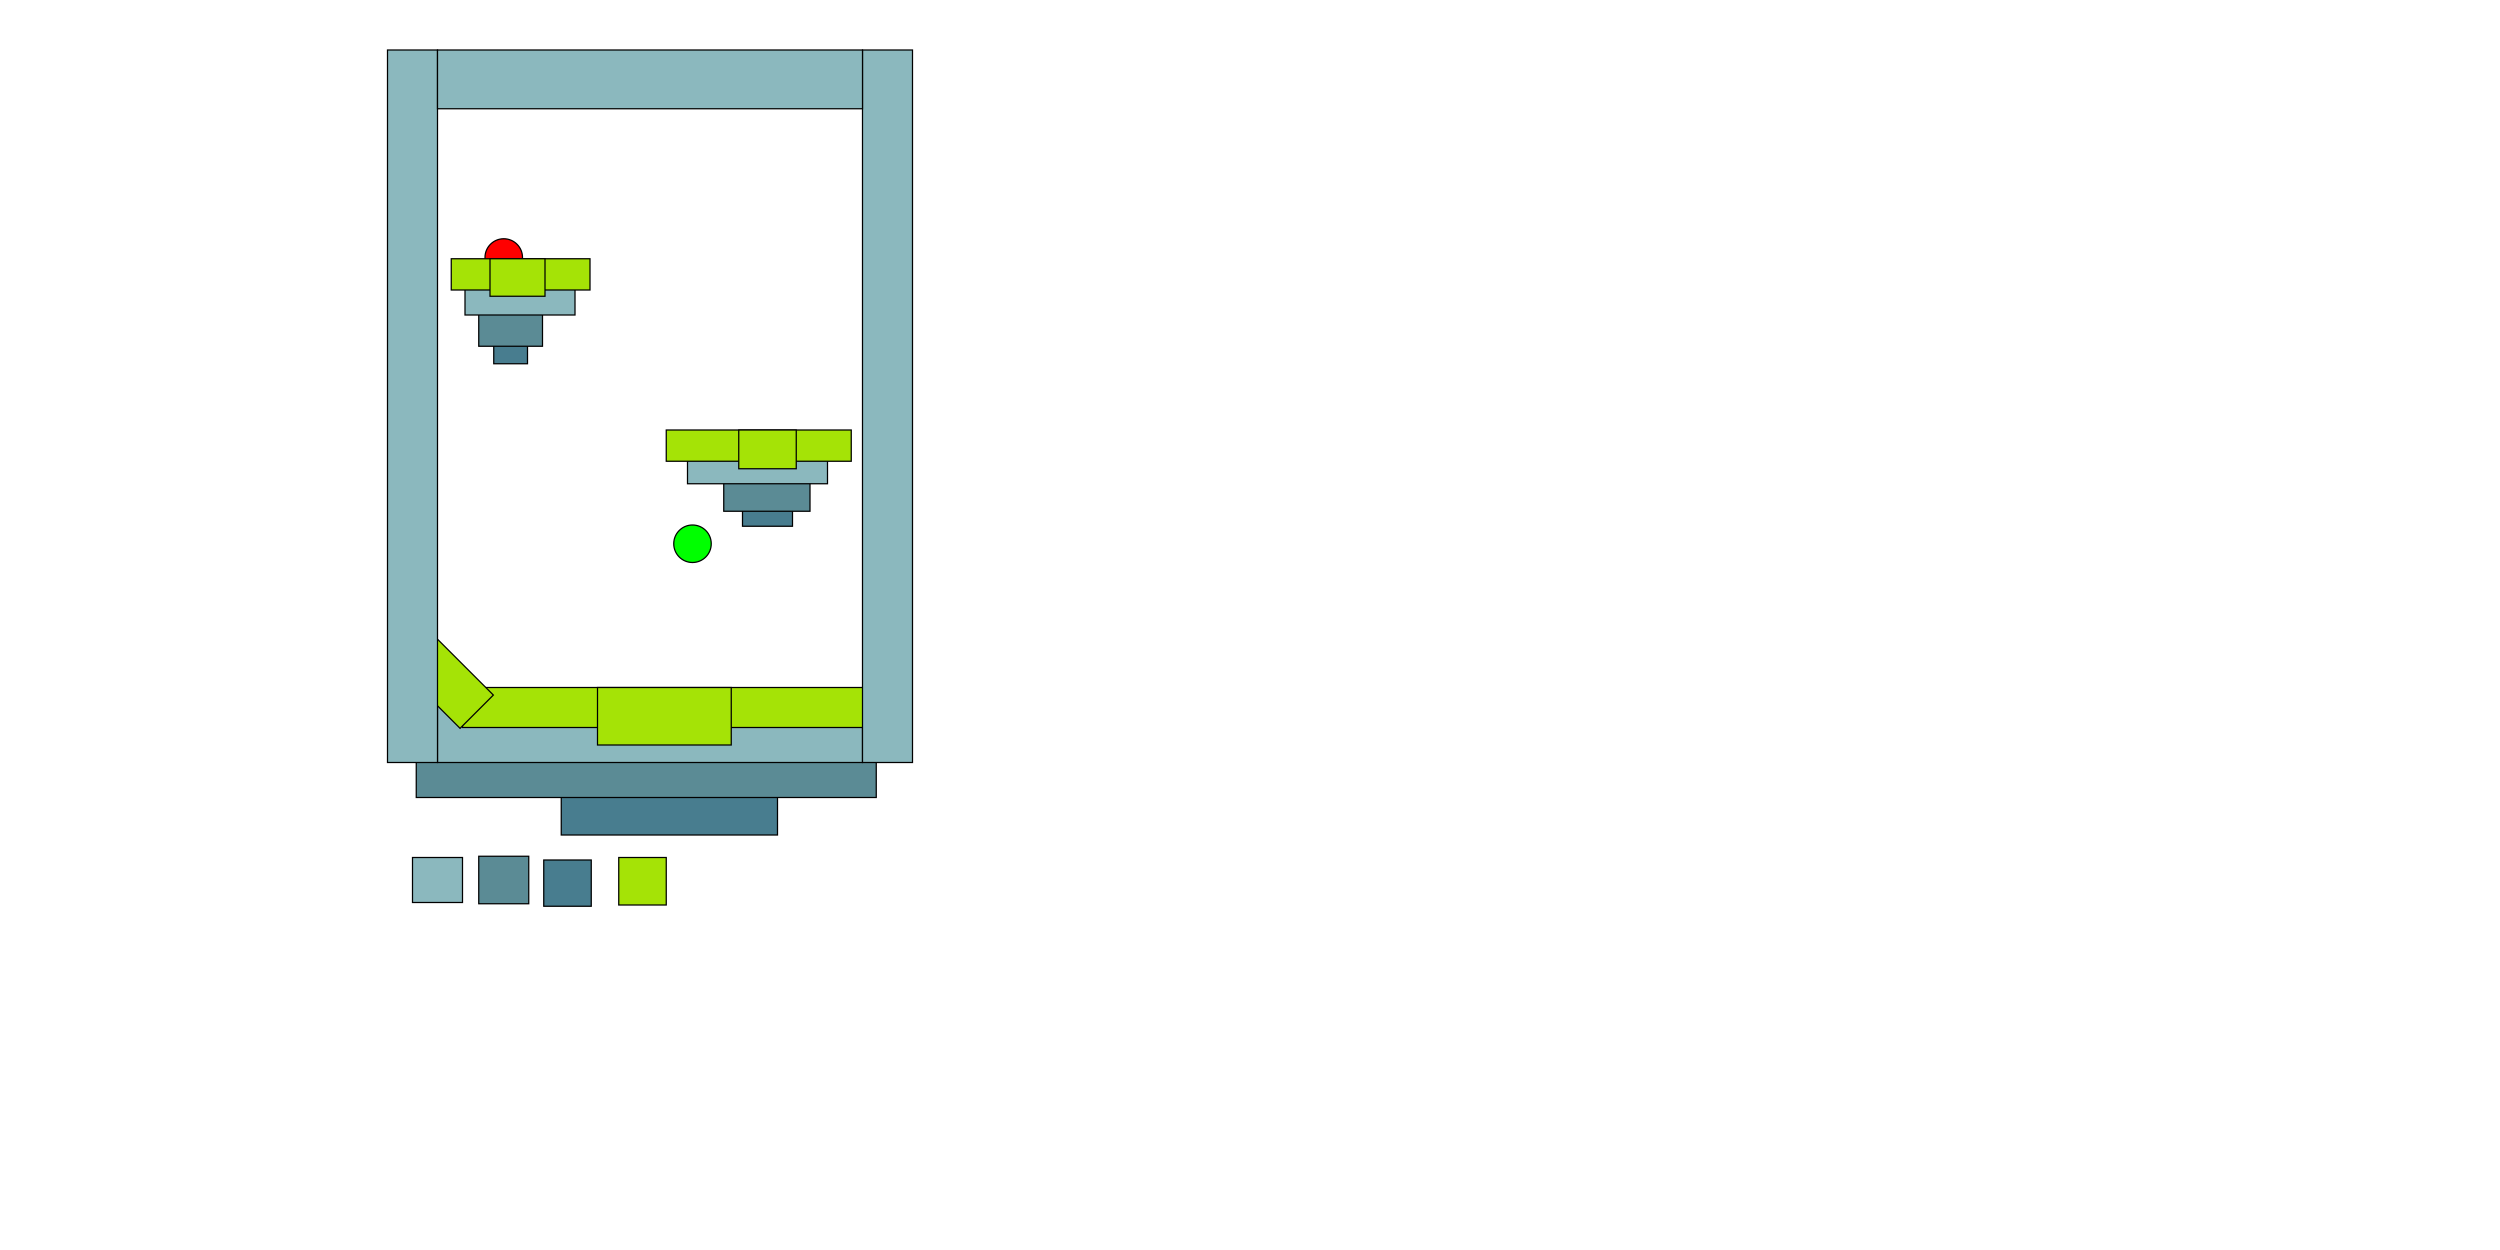
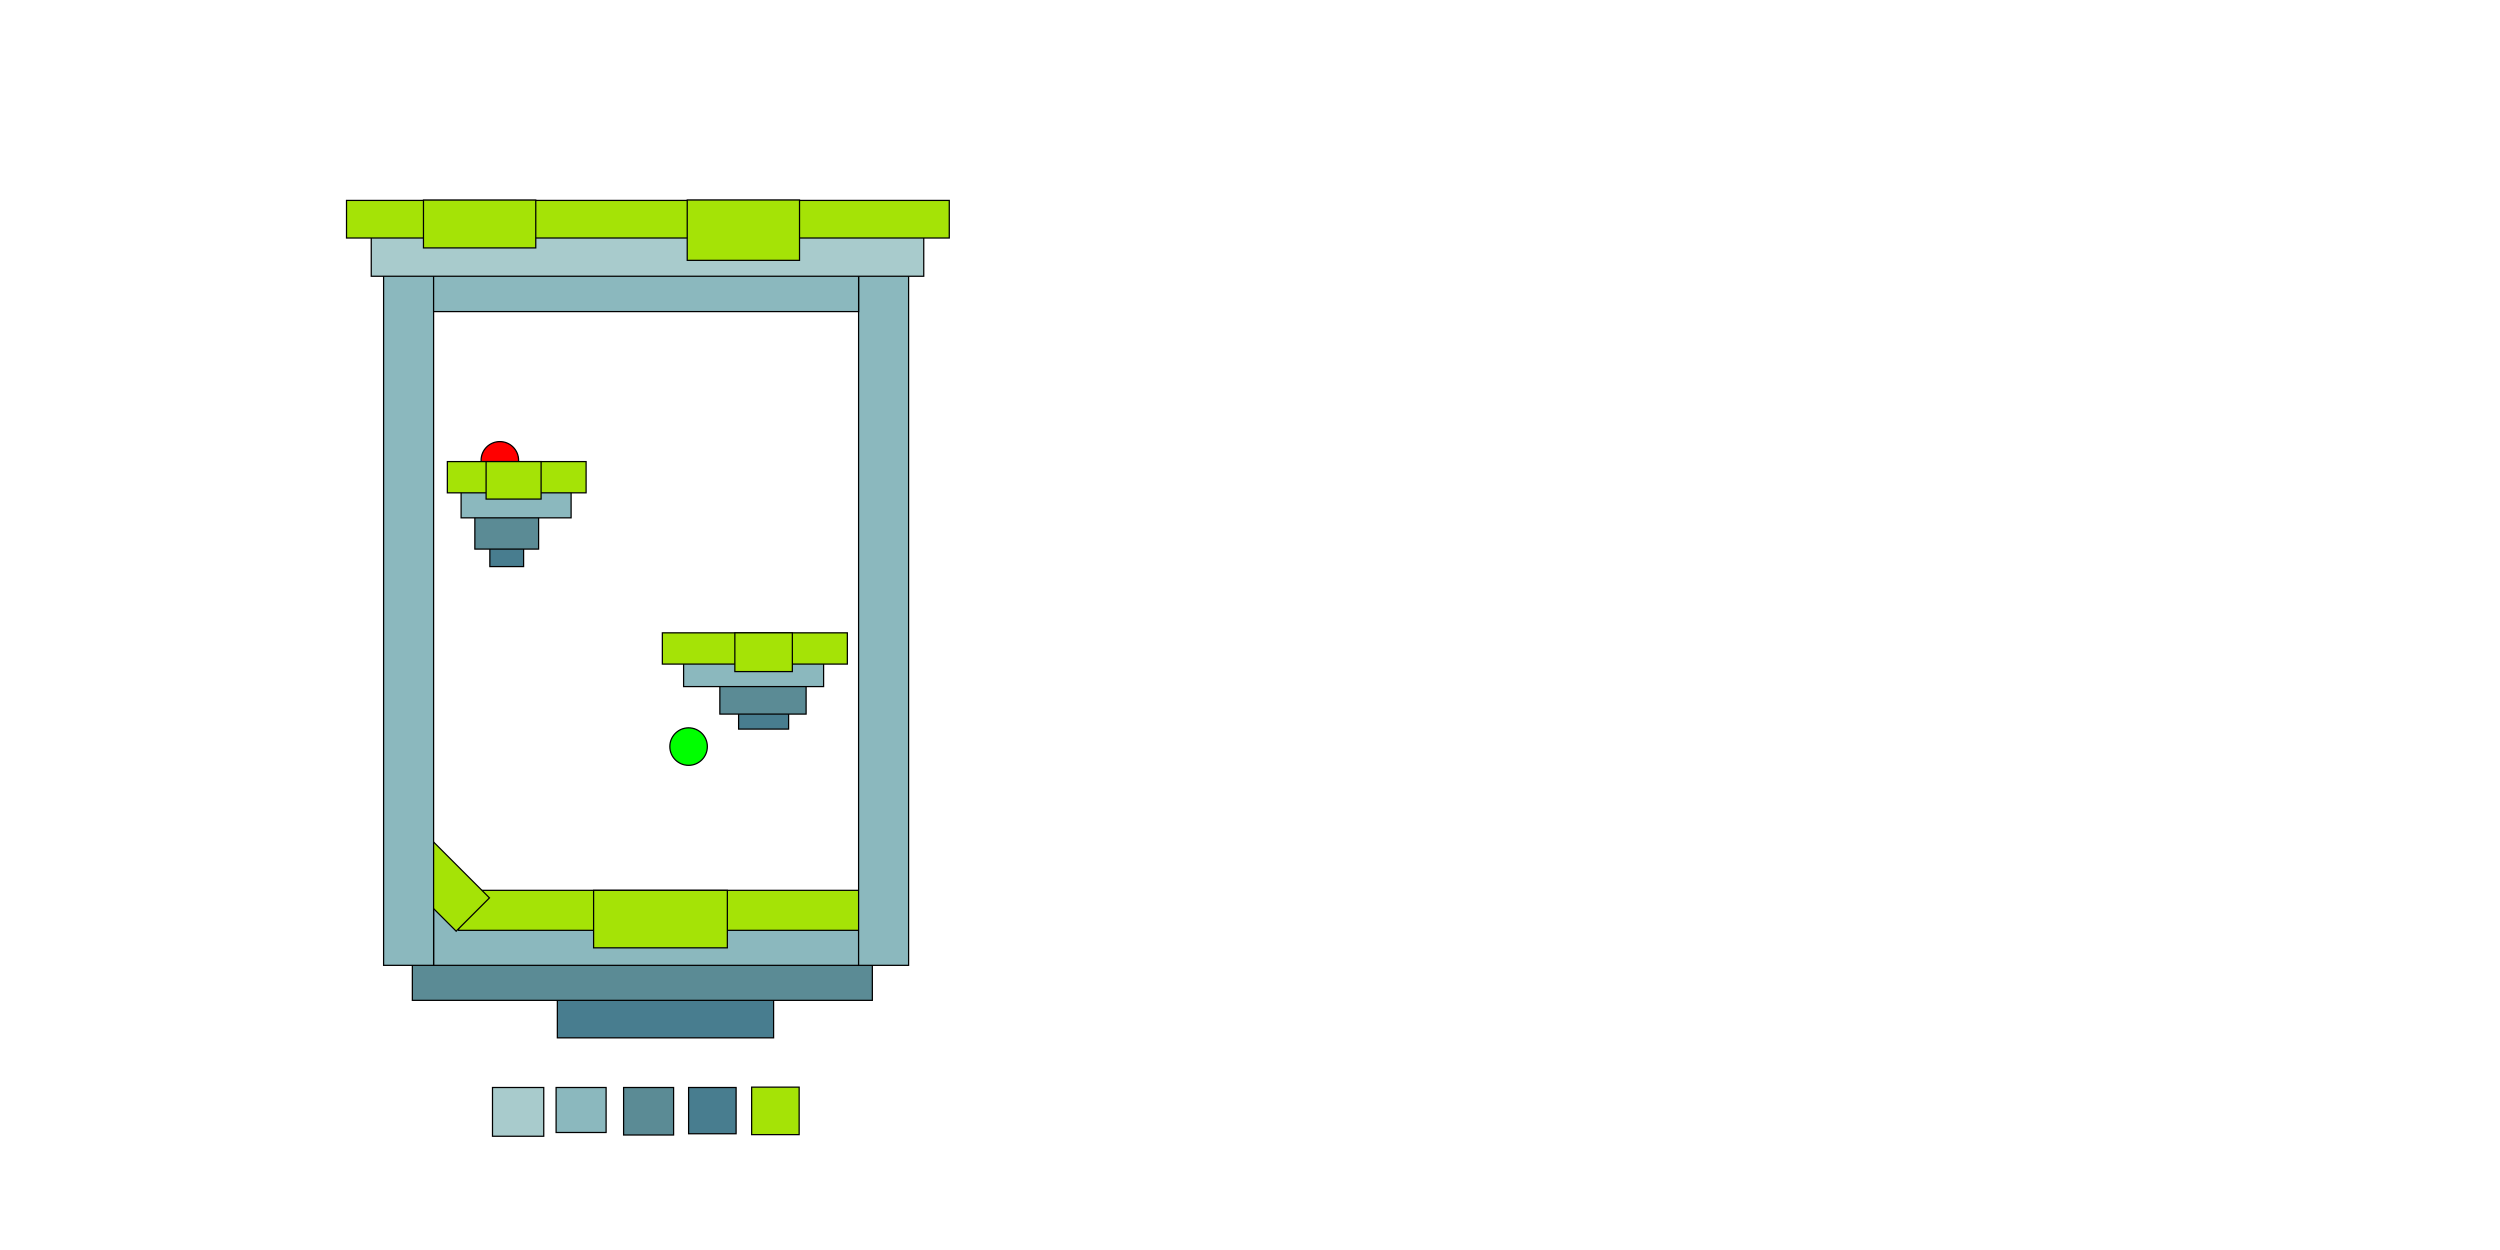
<svg xmlns="http://www.w3.org/2000/svg" width="2000" height="1000">
  <g>
-     <rect stroke="#000" fill="#487d8f" x="594" y="403" width="40" height="18" id="svg_34" />
-     <rect stroke="#000" fill="#487d8f" x="395" y="273" width="27" height="18" id="svg_33" />
-     <rect stroke="#000" fill="#5b8b95" x="579" y="380" width="69" height="29" id="svg_32" />
-     <rect stroke="#000" fill="#5b8b95" x="383" y="248" width="51" height="29" id="svg_31" />
-     <rect stroke="#000" fill="#8bb8be" x="372" y="222" width="88" height="30" id="svg_30" />
-     <rect stroke="#000" fill="#487d8f" x="449" y="630" width="173" height="38" id="svg_24" />
-     <rect stroke="#000" fill="#5b8b95" x="333" y="600" width="368" height="38" id="svg_23" />
-     <ellipse fill="#00ff00" stroke="#000" cx="554" cy="435" id="svg_16" rx="15" ry="15" />
-     <ellipse fill="#ff0000" stroke="#000" cx="403" cy="206" id="svg_17" rx="15" ry="15" />
-     <rect stroke="#000" fill="#8bb8be" x="350" y="560" width="340" height="50" id="svg_10" />
-     <rect stroke="#000" fill="#a5e306" x="370" y="550" width="321" height="32" id="svg_9" />
-     <rect stroke="#000" fill="#5b8b95" x="383" y="685" width="40" height="38" id="svg_11" />
-     <rect stroke="#000" fill="#487d8f" x="435" y="688" width="38" height="37" id="svg_15" />
-     <rect transform="rotate(45 356.75 544.75)" stroke="#000" fill="#a5e306" x="321.948" y="525.922" width="69.605" height="37.657" id="svg_18" />
-     <rect stroke="#000" fill="#8bb8be" x="310" y="40" width="40" height="570" id="svg_19" />
-     <rect stroke="#000" fill="#8bb8be" x="690" y="40" width="40" height="570" id="svg_20" />
-     <rect stroke="#000" fill="#8bb8be" x="330" y="686" width="40" height="36" id="svg_21" />
-     <rect stroke="#000" fill="#a5e306" x="495" y="686" width="38" height="38" id="svg_22" />
-     <rect stroke="#000" fill="#8bb8be" x="350" y="40" width="340" height="47" id="svg_25" />
-     <rect stroke="#000" fill="#8bb8be" x="550" y="365" width="112" height="22" id="svg_27" />
-     <rect stroke="#000" fill="#a5e306" x="361" y="207" width="111" height="25" id="svg_28" />
-     <rect stroke="#000" fill="#a5e306" x="533" y="344" width="148" height="25" id="svg_29" />
-     <rect stroke="#000" fill="#a5e306" x="478" y="550" width="107" height="46" id="svg_35" />
-     <rect stroke="#000" fill="#a5e306" x="591" y="344" width="46" height="31" id="svg_36" />
-     <rect stroke="#000" fill="#a5e306" x="392" y="207" width="44" height="30" id="svg_37" />
+     <rect id="svg_34" height="18" width="40" y="565.268" x="590.88" fill="#487d8f" stroke="#000" />
+     <rect id="svg_33" height="18" width="27" y="435.268" x="391.88" fill="#487d8f" stroke="#000" />
+     <rect id="svg_32" height="29" width="69" y="542.268" x="575.88" fill="#5b8b95" stroke="#000" />
+     <rect id="svg_31" height="29" width="51" y="410.268" x="379.88" fill="#5b8b95" stroke="#000" />
+     <rect id="svg_30" height="30" width="88" y="384.268" x="368.88" fill="#8bb8be" stroke="#000" />
+     <rect id="svg_24" height="38" width="173" y="792.268" x="445.879" fill="#487d8f" stroke="#000" />
+     <rect id="svg_23" height="38" width="368" y="762.268" x="329.879" fill="#5b8b95" stroke="#000" />
+     <ellipse ry="15" rx="15" id="svg_16" cy="597.268" cx="550.879" stroke="#000" fill="#00ff00" />
+     <ellipse ry="15" rx="15" id="svg_17" cy="368.268" cx="399.879" stroke="#000" fill="#ff0000" />
+     <rect id="svg_10" height="50" width="340" y="722.268" x="346.879" fill="#8bb8be" stroke="#000" />
+     <rect id="svg_9" height="32" width="321" y="712.268" x="366.879" fill="#a5e306" stroke="#000" />
+     <rect id="svg_11" height="38" width="40" y="870" x="498.879" fill="#5b8b95" stroke="#000" />
+     <rect id="svg_15" height="37" width="38" y="870" x="550.88" fill="#487d8f" stroke="#000" />
+     <rect transform="rotate(45 353.629 707.018)" id="svg_18" height="37.657" width="69.605" y="688.189" x="318.827" fill="#a5e306" stroke="#000" />
+     <rect id="svg_19" height="570" width="40" y="202.268" x="306.879" fill="#8bb8be" stroke="#000" />
+     <rect id="svg_20" height="570" width="40" y="202.268" x="686.879" fill="#8bb8be" stroke="#000" />
+     <rect id="svg_21" height="36" width="40" y="870" x="444.88" fill="#8bb8be" stroke="#000" />
+     <rect id="svg_22" height="38" width="38" y="869.708" x="601.319" fill="#a5e306" stroke="#000" />
+     <rect id="svg_25" height="47" width="340" y="202.268" x="346.879" fill="#8bb8be" stroke="#000" />
+     <rect id="svg_27" height="22" width="112" y="527.268" x="546.88" fill="#8bb8be" stroke="#000" />
+     <rect id="svg_28" height="25" width="111" y="369.268" x="357.879" fill="#a5e306" stroke="#000" />
+     <rect id="svg_29" height="25" width="148" y="506.268" x="529.879" fill="#a5e306" stroke="#000" />
+     <rect id="svg_35" height="46" width="107" y="712.268" x="474.879" fill="#a5e306" stroke="#000" />
+     <rect id="svg_36" height="31" width="46" y="506.268" x="587.879" fill="#a5e306" stroke="#000" />
+     <rect id="svg_37" height="30" width="44" y="369.268" x="388.879" fill="#a5e306" stroke="#000" />
+     <rect fill="#a8cbcc" stroke="#000" x="394" y="870" width="41" height="39" id="svg_1" />
+     <rect fill="#a8cbcc" x="297" y="182" width="442" height="39" id="svg_2" stroke="#000" />
+     <rect id="svg_5" height="30.078" width="482.205" y="160.33" x="277.214" fill="#a5e306" stroke="#000" />
+     <rect stroke="#000" id="svg_6" height="38.277" width="89.837" y="160.054" x="338.779" fill="#a5e306" />
+     <rect stroke="#000" id="svg_3" height="48.277" width="89.837" y="160" x="549.779" fill="#a5e306" />
  </g>
</svg>
